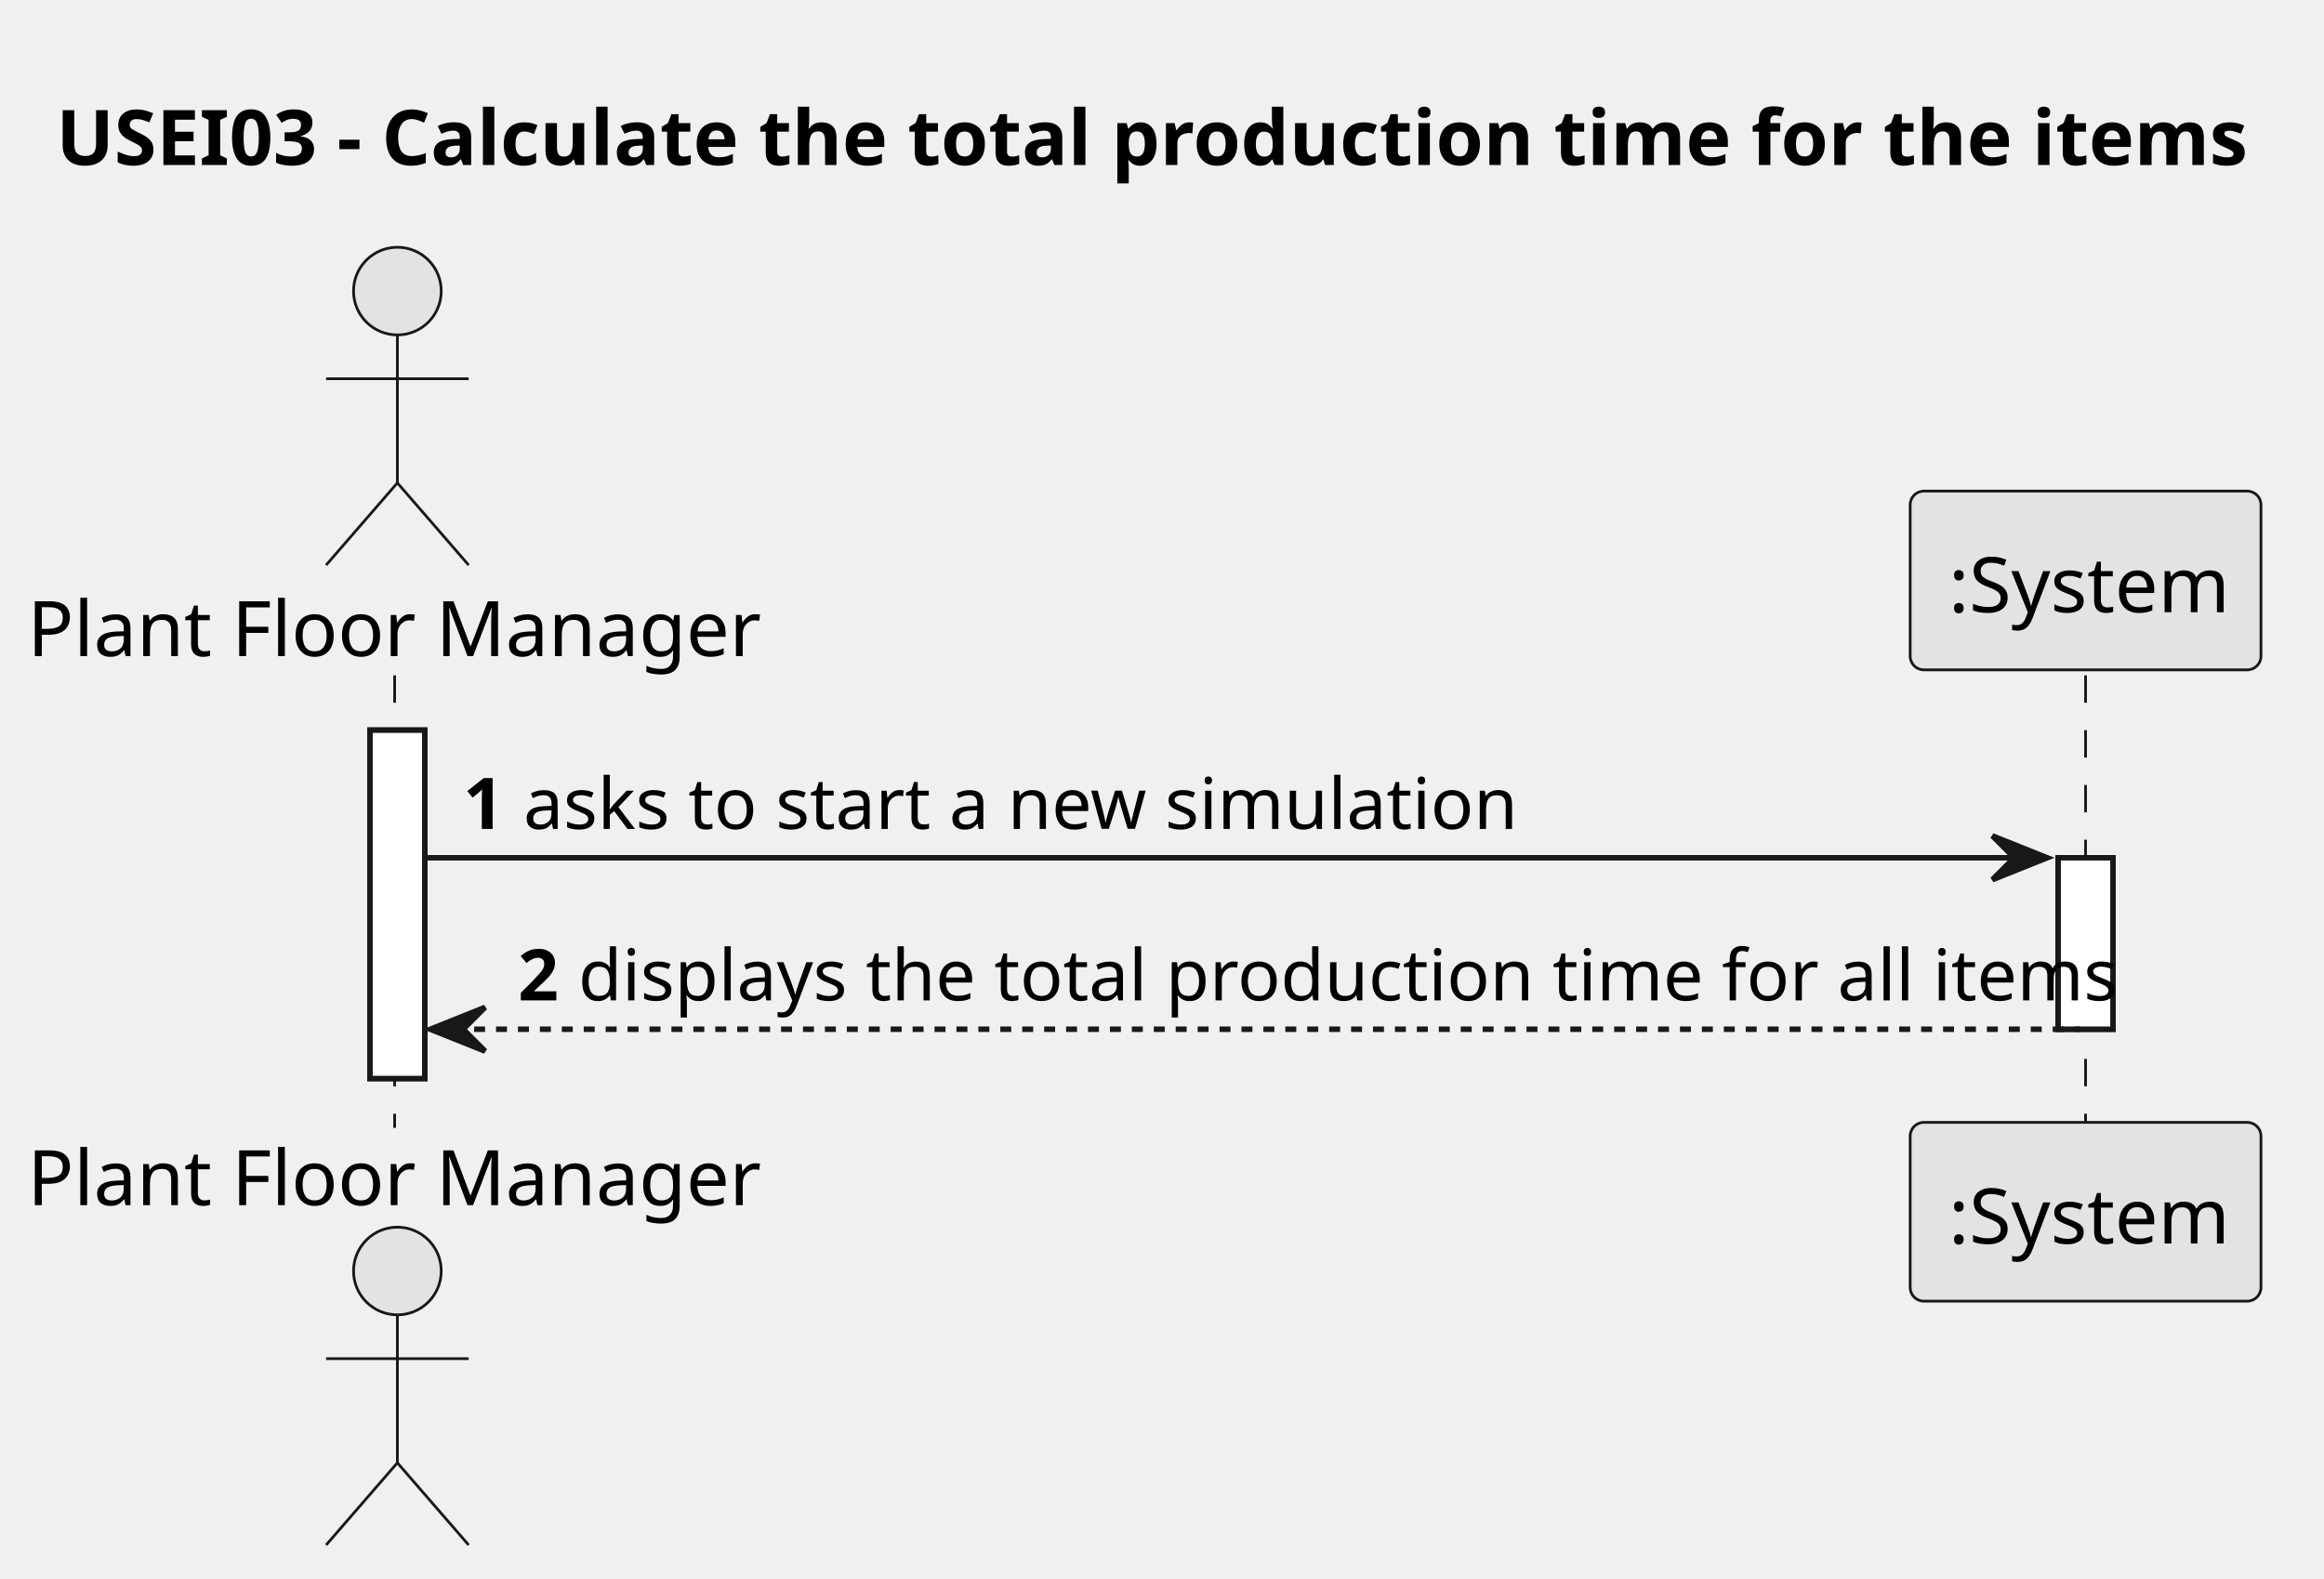
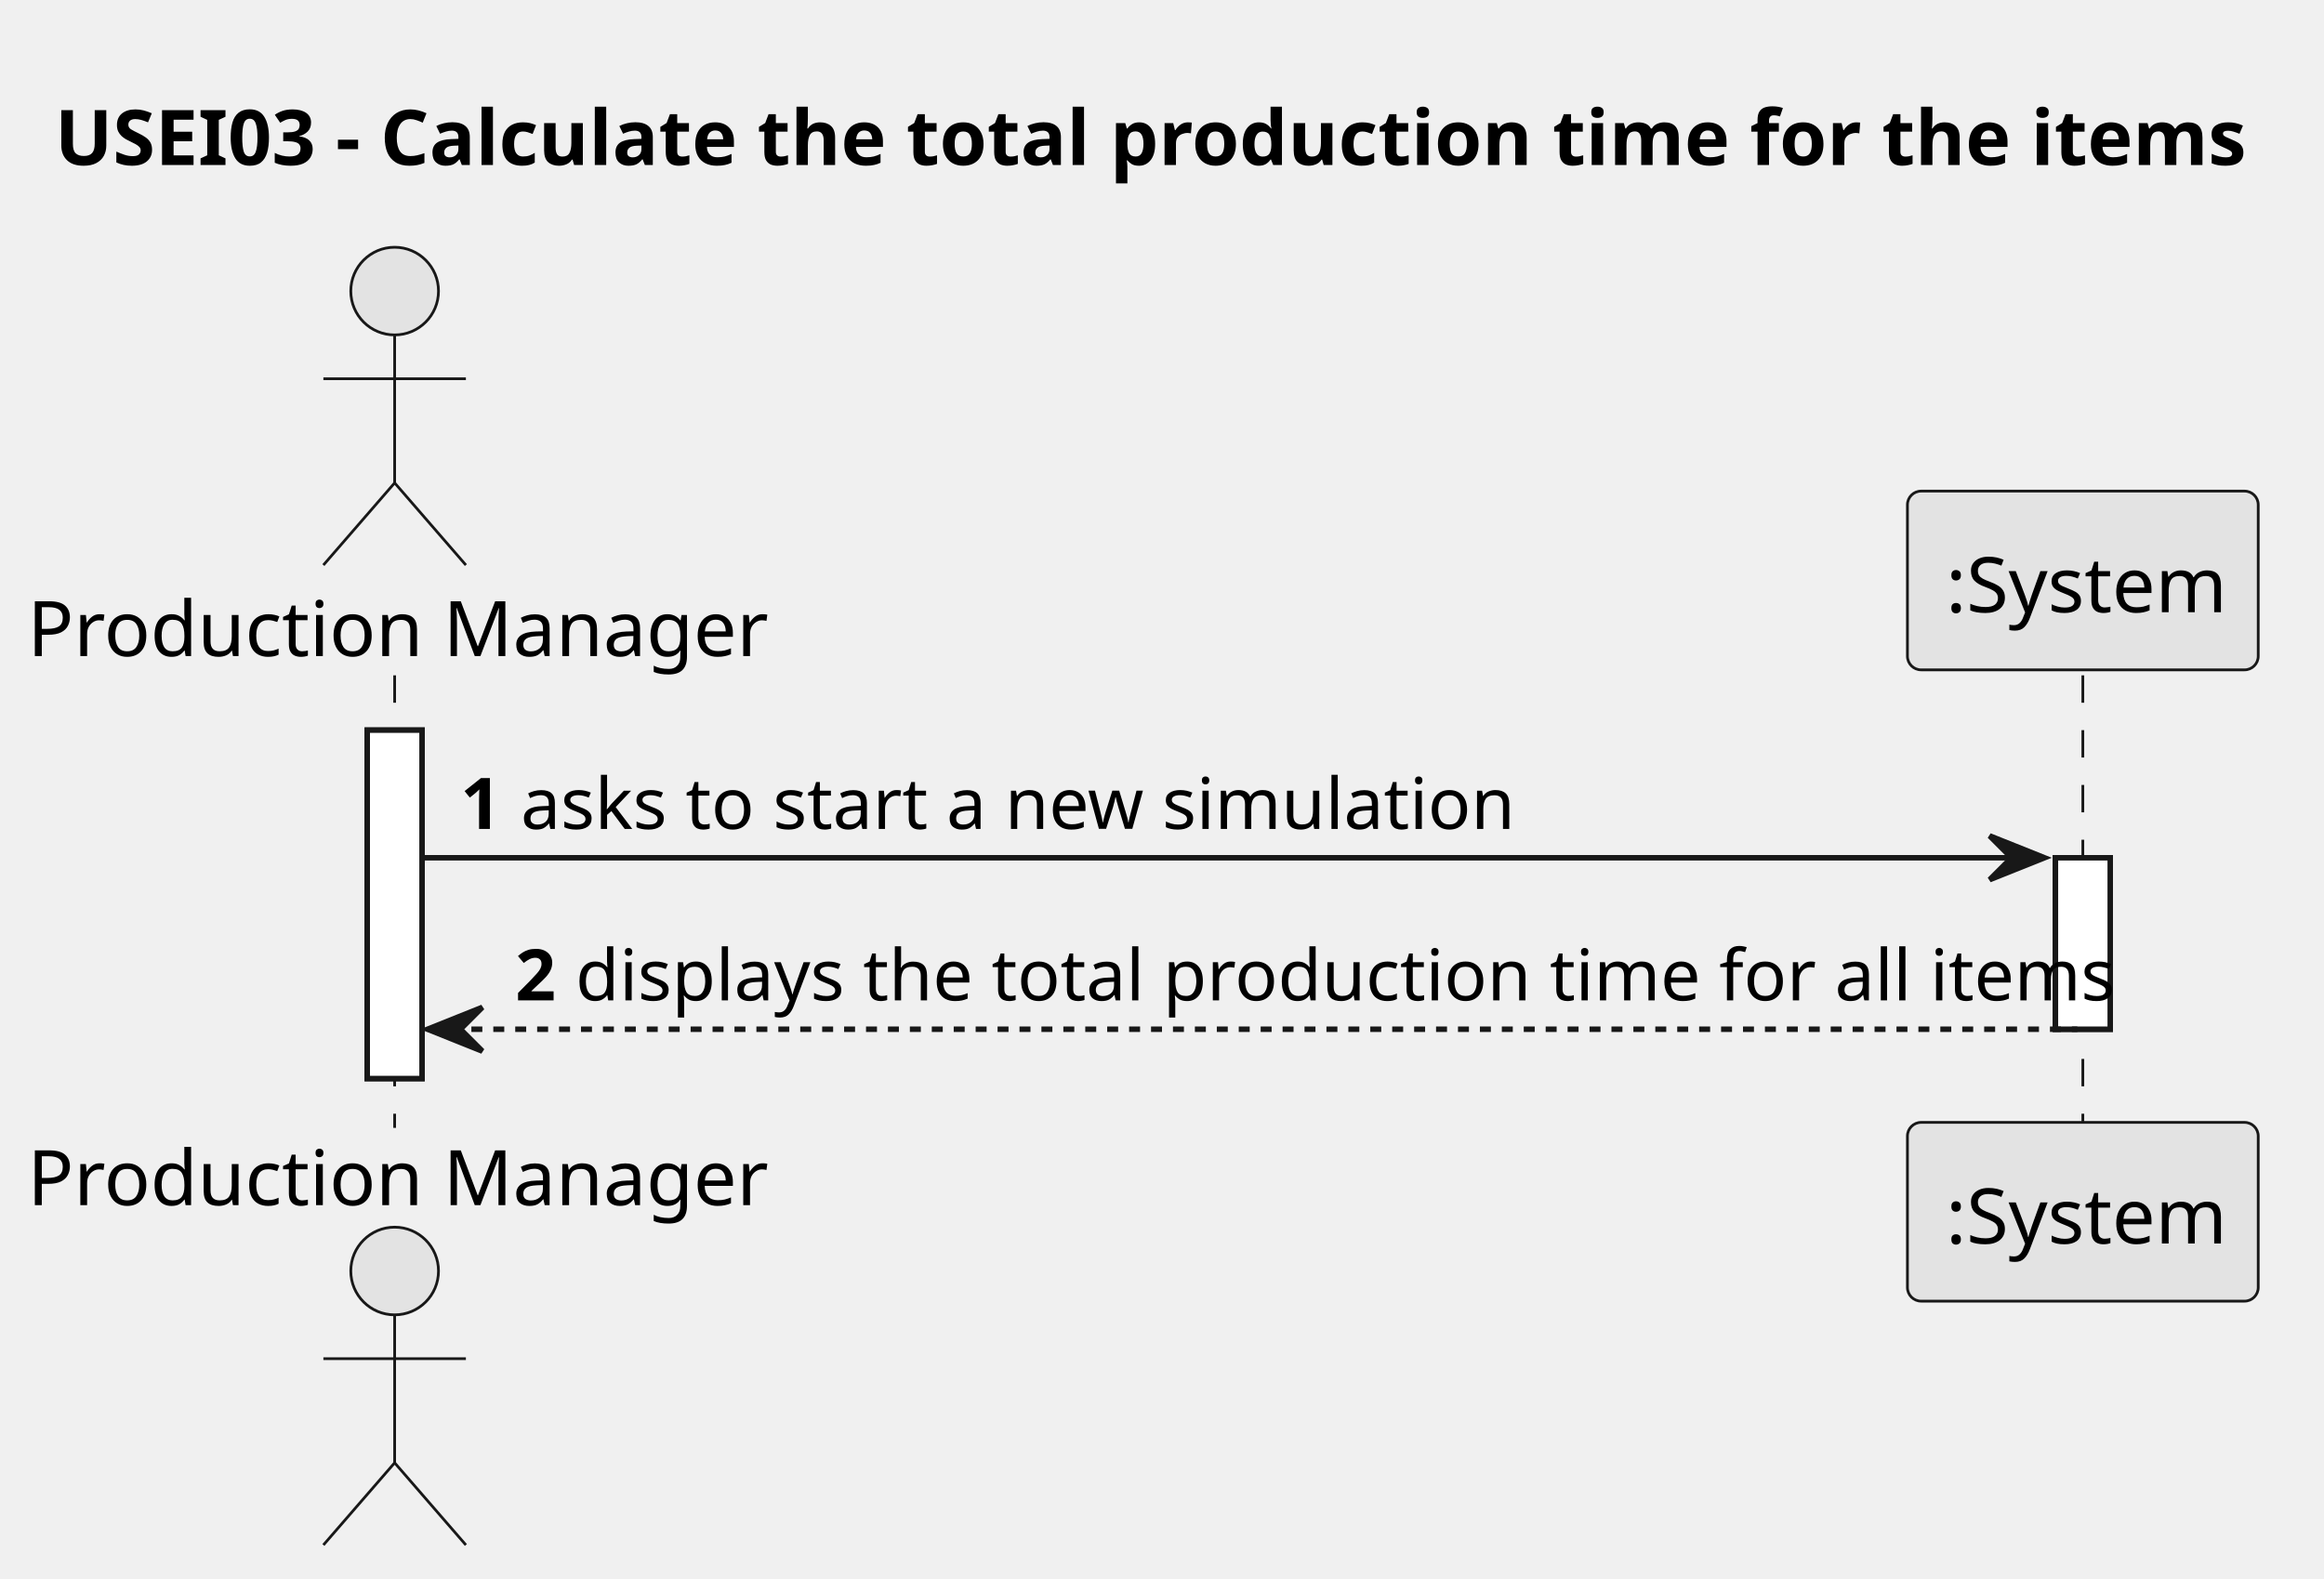
<svg xmlns="http://www.w3.org/2000/svg" contentStyleType="text/css" height="288px" preserveAspectRatio="none" style="width:424px;height:288px;background:#FFFFFF;" version="1.1" viewBox="0 0 424 288" width="424px" zoomAndPan="magnify">
  <defs />
  <g>
-     <text fill="#000000" font-family="sans-serif" font-size="14" font-weight="bold" lengthAdjust="spacing" textLength="396" x="10.25" y="30.107">USEI03 - Calculate the total production time for the items</text>
-     <rect fill="#FFFFFF" height="63.582" style="stroke:#181818;stroke-width:1.0;" width="10" x="67.5" y="133.242" />
-     <rect fill="#FFFFFF" height="31.291" style="stroke:#181818;stroke-width:1.0;" width="10" x="375.5" y="156.533" />
+     <text fill="#000000" font-family="sans-serif" font-size="14" font-weight="bold" lengthAdjust="spacing" textLength="396" x="10" y="30.107">USEI03 - Calculate the total production time for the items</text>
+     <rect fill="#FFFFFF" height="63.582" style="stroke:#181818;stroke-width:1.0;" width="10" x="67" y="133.242" />
+     <rect fill="#FFFFFF" height="31.291" style="stroke:#181818;stroke-width:1.0;" width="10" x="375" y="156.533" />
    <line style="stroke:#181818;stroke-width:0.5;stroke-dasharray:5.0,5.0;" x1="72" x2="72" y1="123.242" y2="205.824" />
-     <line style="stroke:#181818;stroke-width:0.5;stroke-dasharray:5.0,5.0;" x1="380.5" x2="380.5" y1="123.242" y2="205.824" />
-     <text fill="#000000" font-family="sans-serif" font-size="14" lengthAdjust="spacing" textLength="129" x="5" y="119.728">Plant Floor Manager</text>
-     <ellipse cx="72.5" cy="53.121" fill="#E3E3E3" rx="8" ry="8" style="stroke:#181818;stroke-width:0.5;" />
-     <path d="M72.5,61.121 L72.5,88.121 M59.5,69.121 L85.5,69.121 M72.5,88.121 L59.5,103.121 M72.5,88.121 L85.5,103.121 " fill="none" style="stroke:#181818;stroke-width:0.5;" />
-     <text fill="#000000" font-family="sans-serif" font-size="14" lengthAdjust="spacing" textLength="129" x="5" y="219.932">Plant Floor Manager</text>
-     <ellipse cx="72.5" cy="231.945" fill="#E3E3E3" rx="8" ry="8" style="stroke:#181818;stroke-width:0.5;" />
-     <path d="M72.5,239.945 L72.5,266.945 M59.5,247.945 L85.5,247.945 M72.5,266.945 L59.5,281.945 M72.5,266.945 L85.5,281.945 " fill="none" style="stroke:#181818;stroke-width:0.5;" />
-     <rect fill="#E3E3E3" height="32.621" rx="2.5" ry="2.5" style="stroke:#181818;stroke-width:0.5;" width="64" x="348.5" y="89.621" />
-     <text fill="#000000" font-family="sans-serif" font-size="14" lengthAdjust="spacing" textLength="50" x="355.5" y="111.728">:System</text>
-     <rect fill="#E3E3E3" height="32.621" rx="2.5" ry="2.5" style="stroke:#181818;stroke-width:0.5;" width="64" x="348.5" y="204.824" />
-     <text fill="#000000" font-family="sans-serif" font-size="14" lengthAdjust="spacing" textLength="50" x="355.5" y="226.932">:System</text>
-     <rect fill="#FFFFFF" height="63.582" style="stroke:#181818;stroke-width:1.0;" width="10" x="67.5" y="133.242" />
-     <rect fill="#FFFFFF" height="31.291" style="stroke:#181818;stroke-width:1.0;" width="10" x="375.5" y="156.533" />
-     <polygon fill="#181818" points="363.5,152.533,373.5,156.533,363.5,160.533,367.5,156.533" style="stroke:#181818;stroke-width:1.0;" />
-     <line style="stroke:#181818;stroke-width:1.0;" x1="77.5" x2="369.5" y1="156.533" y2="156.533" />
-     <text fill="#000000" font-family="sans-serif" font-size="13" font-weight="bold" lengthAdjust="spacing" textLength="7" x="84.5" y="151.27">1</text>
-     <text fill="#000000" font-family="sans-serif" font-size="13" lengthAdjust="spacing" textLength="174" x="95.5" y="151.27">asks to start a new simulation</text>
-     <polygon fill="#181818" points="88.5,183.824,78.5,187.824,88.5,191.824,84.5,187.824" style="stroke:#181818;stroke-width:1.0;" />
-     <line style="stroke:#181818;stroke-width:1.0;stroke-dasharray:2.0,2.0;" x1="82.5" x2="379.5" y1="187.824" y2="187.824" />
-     <text fill="#000000" font-family="sans-serif" font-size="13" font-weight="bold" lengthAdjust="spacing" textLength="7" x="94.5" y="182.561">2</text>
-     <text fill="#000000" font-family="sans-serif" font-size="13" lengthAdjust="spacing" textLength="263" x="105.5" y="182.561">displays the total production time for all items</text>
+     <line style="stroke:#181818;stroke-width:0.5;stroke-dasharray:5.0,5.0;" x1="380" x2="380" y1="123.242" y2="205.824" />
+     <text fill="#000000" font-family="sans-serif" font-size="14" lengthAdjust="spacing" textLength="128" x="5" y="119.728">Production Manager</text>
+     <ellipse cx="72" cy="53.121" fill="#E3E3E3" rx="8" ry="8" style="stroke:#181818;stroke-width:0.5;" />
+     <path d="M72,61.121 L72,88.121 M59,69.121 L85,69.121 M72,88.121 L59,103.121 M72,88.121 L85,103.121 " fill="none" style="stroke:#181818;stroke-width:0.5;" />
+     <text fill="#000000" font-family="sans-serif" font-size="14" lengthAdjust="spacing" textLength="128" x="5" y="219.932">Production Manager</text>
+     <ellipse cx="72" cy="231.945" fill="#E3E3E3" rx="8" ry="8" style="stroke:#181818;stroke-width:0.5;" />
+     <path d="M72,239.945 L72,266.945 M59,247.945 L85,247.945 M72,266.945 L59,281.945 M72,266.945 L85,281.945 " fill="none" style="stroke:#181818;stroke-width:0.5;" />
+     <rect fill="#E3E3E3" height="32.621" rx="2.5" ry="2.5" style="stroke:#181818;stroke-width:0.5;" width="64" x="348" y="89.621" />
+     <text fill="#000000" font-family="sans-serif" font-size="14" lengthAdjust="spacing" textLength="50" x="355" y="111.728">:System</text>
+     <rect fill="#E3E3E3" height="32.621" rx="2.5" ry="2.5" style="stroke:#181818;stroke-width:0.5;" width="64" x="348" y="204.824" />
+     <text fill="#000000" font-family="sans-serif" font-size="14" lengthAdjust="spacing" textLength="50" x="355" y="226.932">:System</text>
+     <rect fill="#FFFFFF" height="63.582" style="stroke:#181818;stroke-width:1.0;" width="10" x="67" y="133.242" />
+     <rect fill="#FFFFFF" height="31.291" style="stroke:#181818;stroke-width:1.0;" width="10" x="375" y="156.533" />
+     <polygon fill="#181818" points="363,152.533,373,156.533,363,160.533,367,156.533" style="stroke:#181818;stroke-width:1.0;" />
+     <line style="stroke:#181818;stroke-width:1.0;" x1="77" x2="369" y1="156.533" y2="156.533" />
+     <text fill="#000000" font-family="sans-serif" font-size="13" font-weight="bold" lengthAdjust="spacing" textLength="7" x="84" y="151.27">1</text>
+     <text fill="#000000" font-family="sans-serif" font-size="13" lengthAdjust="spacing" textLength="174" x="95" y="151.27">asks to start a new simulation</text>
+     <polygon fill="#181818" points="88,183.824,78,187.824,88,191.824,84,187.824" style="stroke:#181818;stroke-width:1.0;" />
+     <line style="stroke:#181818;stroke-width:1.0;stroke-dasharray:2.0,2.0;" x1="82" x2="379" y1="187.824" y2="187.824" />
+     <text fill="#000000" font-family="sans-serif" font-size="13" font-weight="bold" lengthAdjust="spacing" textLength="7" x="94" y="182.561">2</text>
+     <text fill="#000000" font-family="sans-serif" font-size="13" lengthAdjust="spacing" textLength="263" x="105" y="182.561">displays the total production time for all items</text>
  </g>
</svg>
